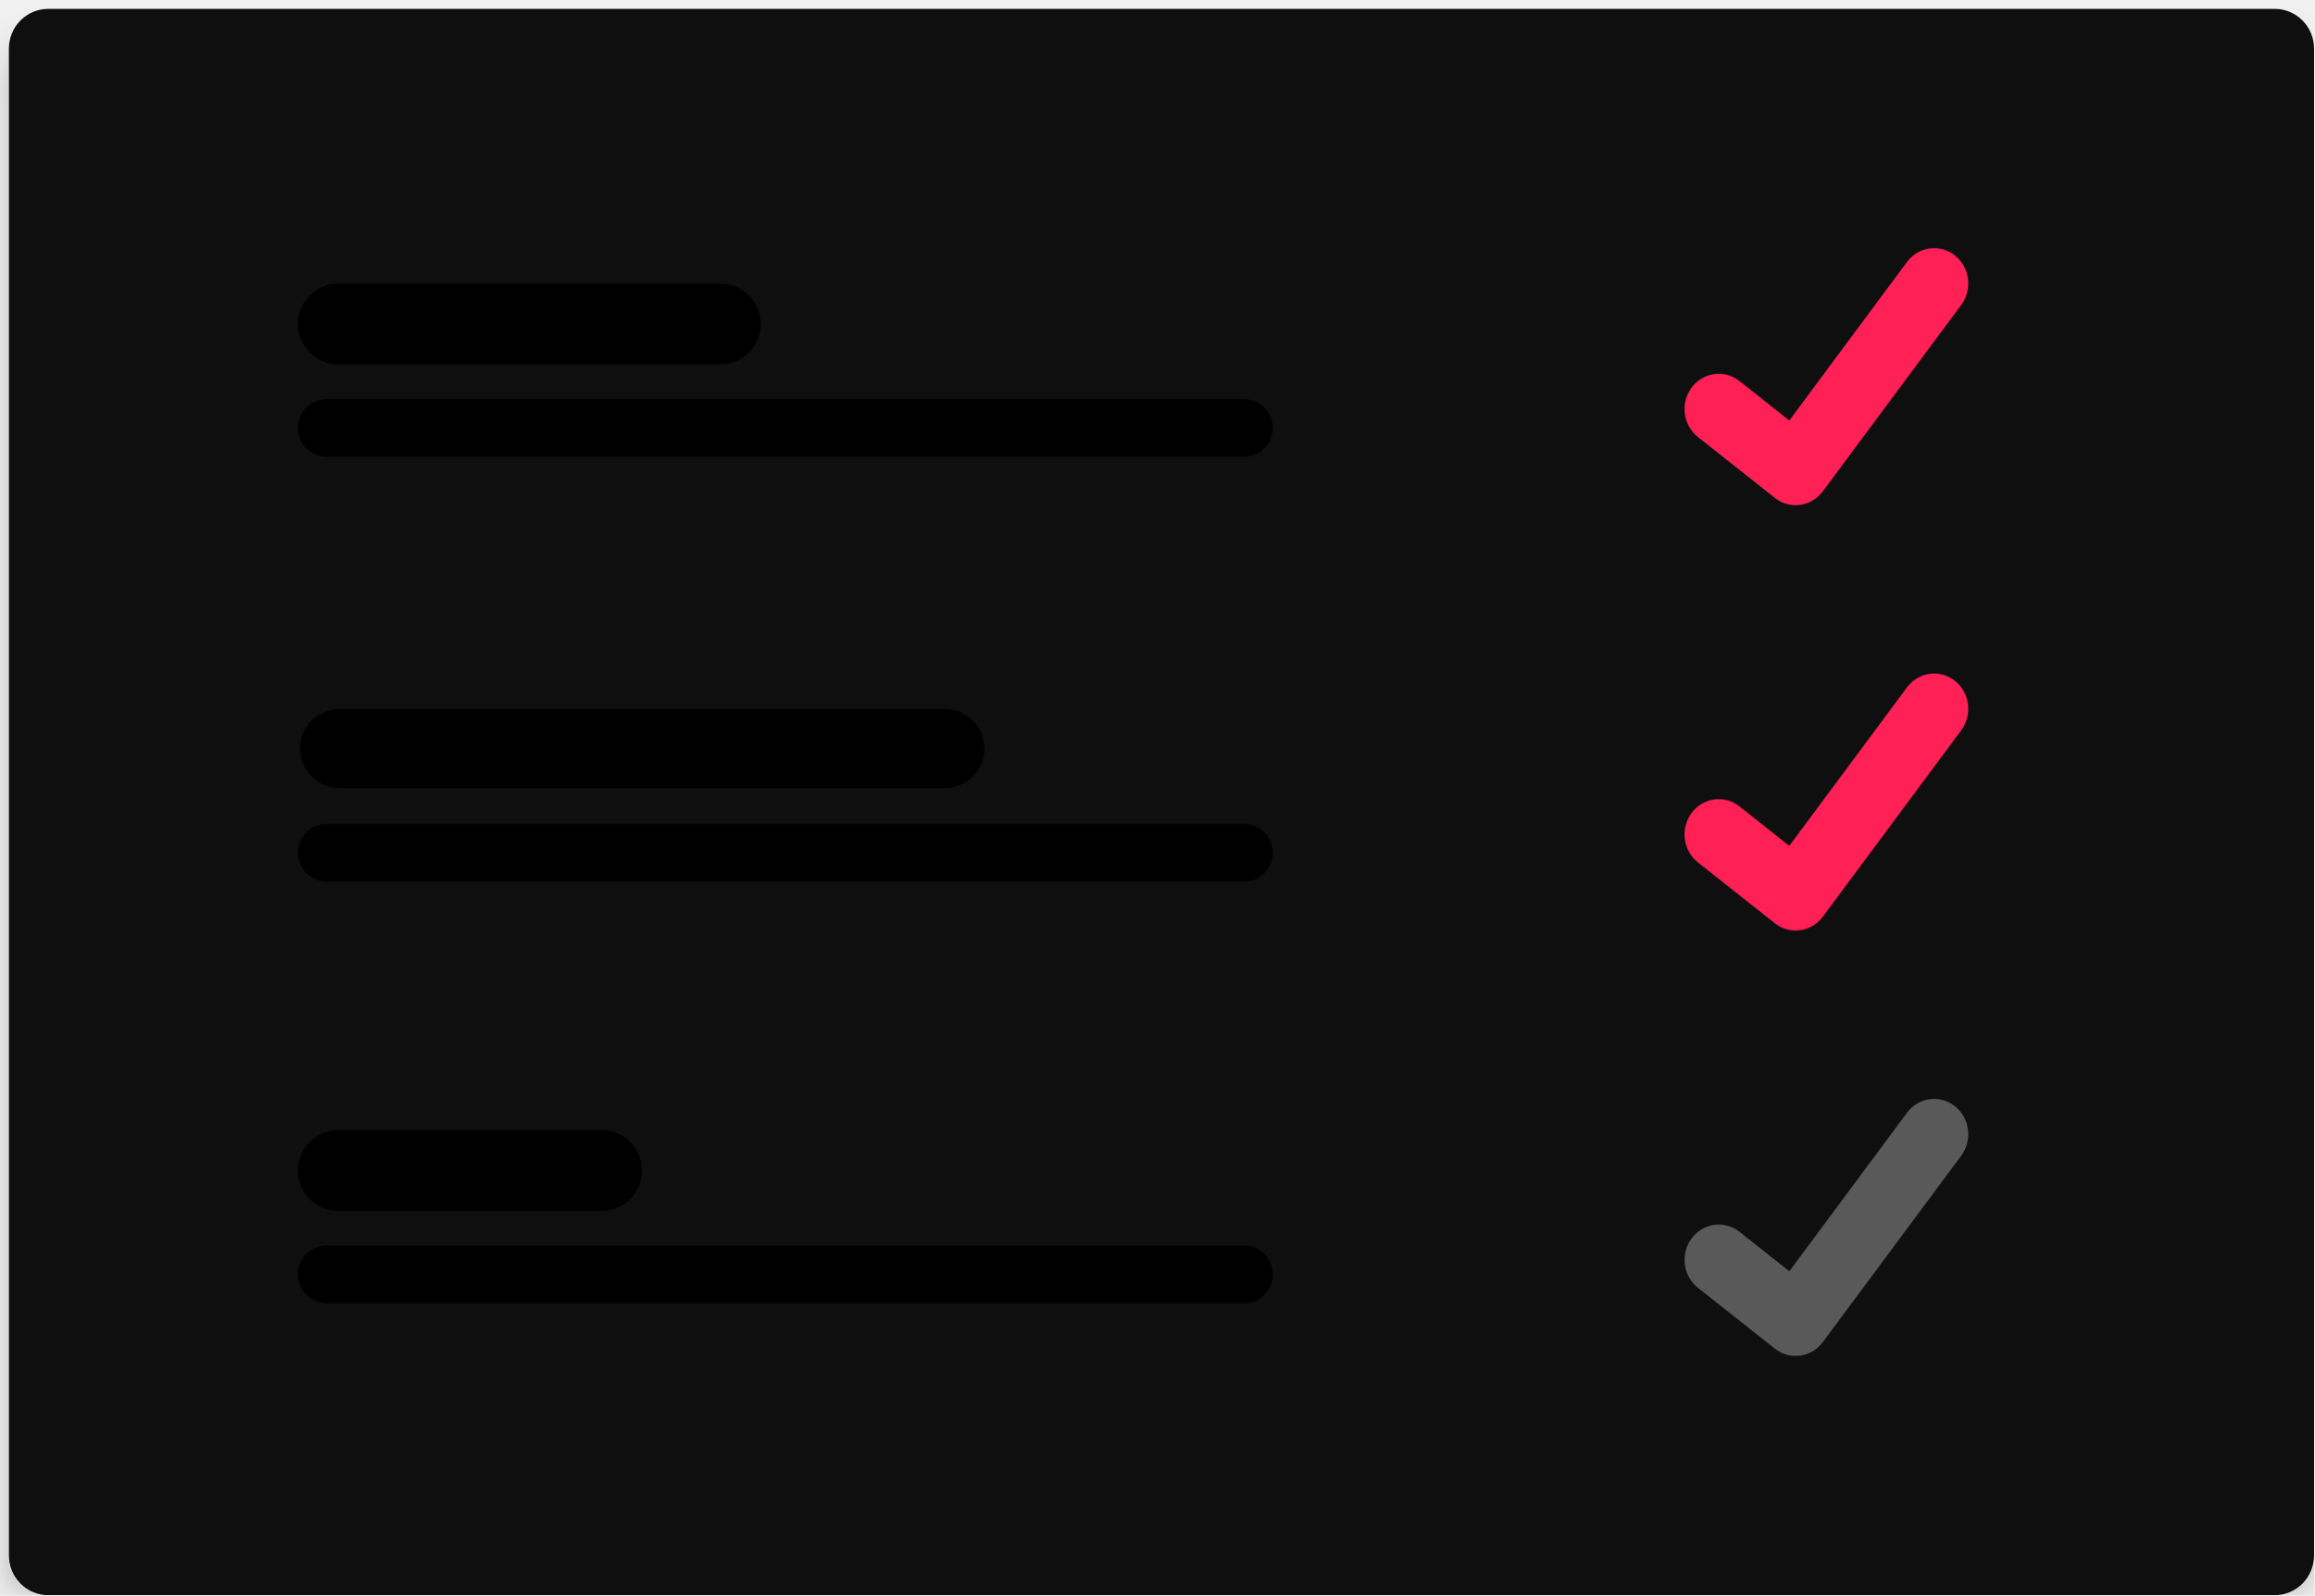
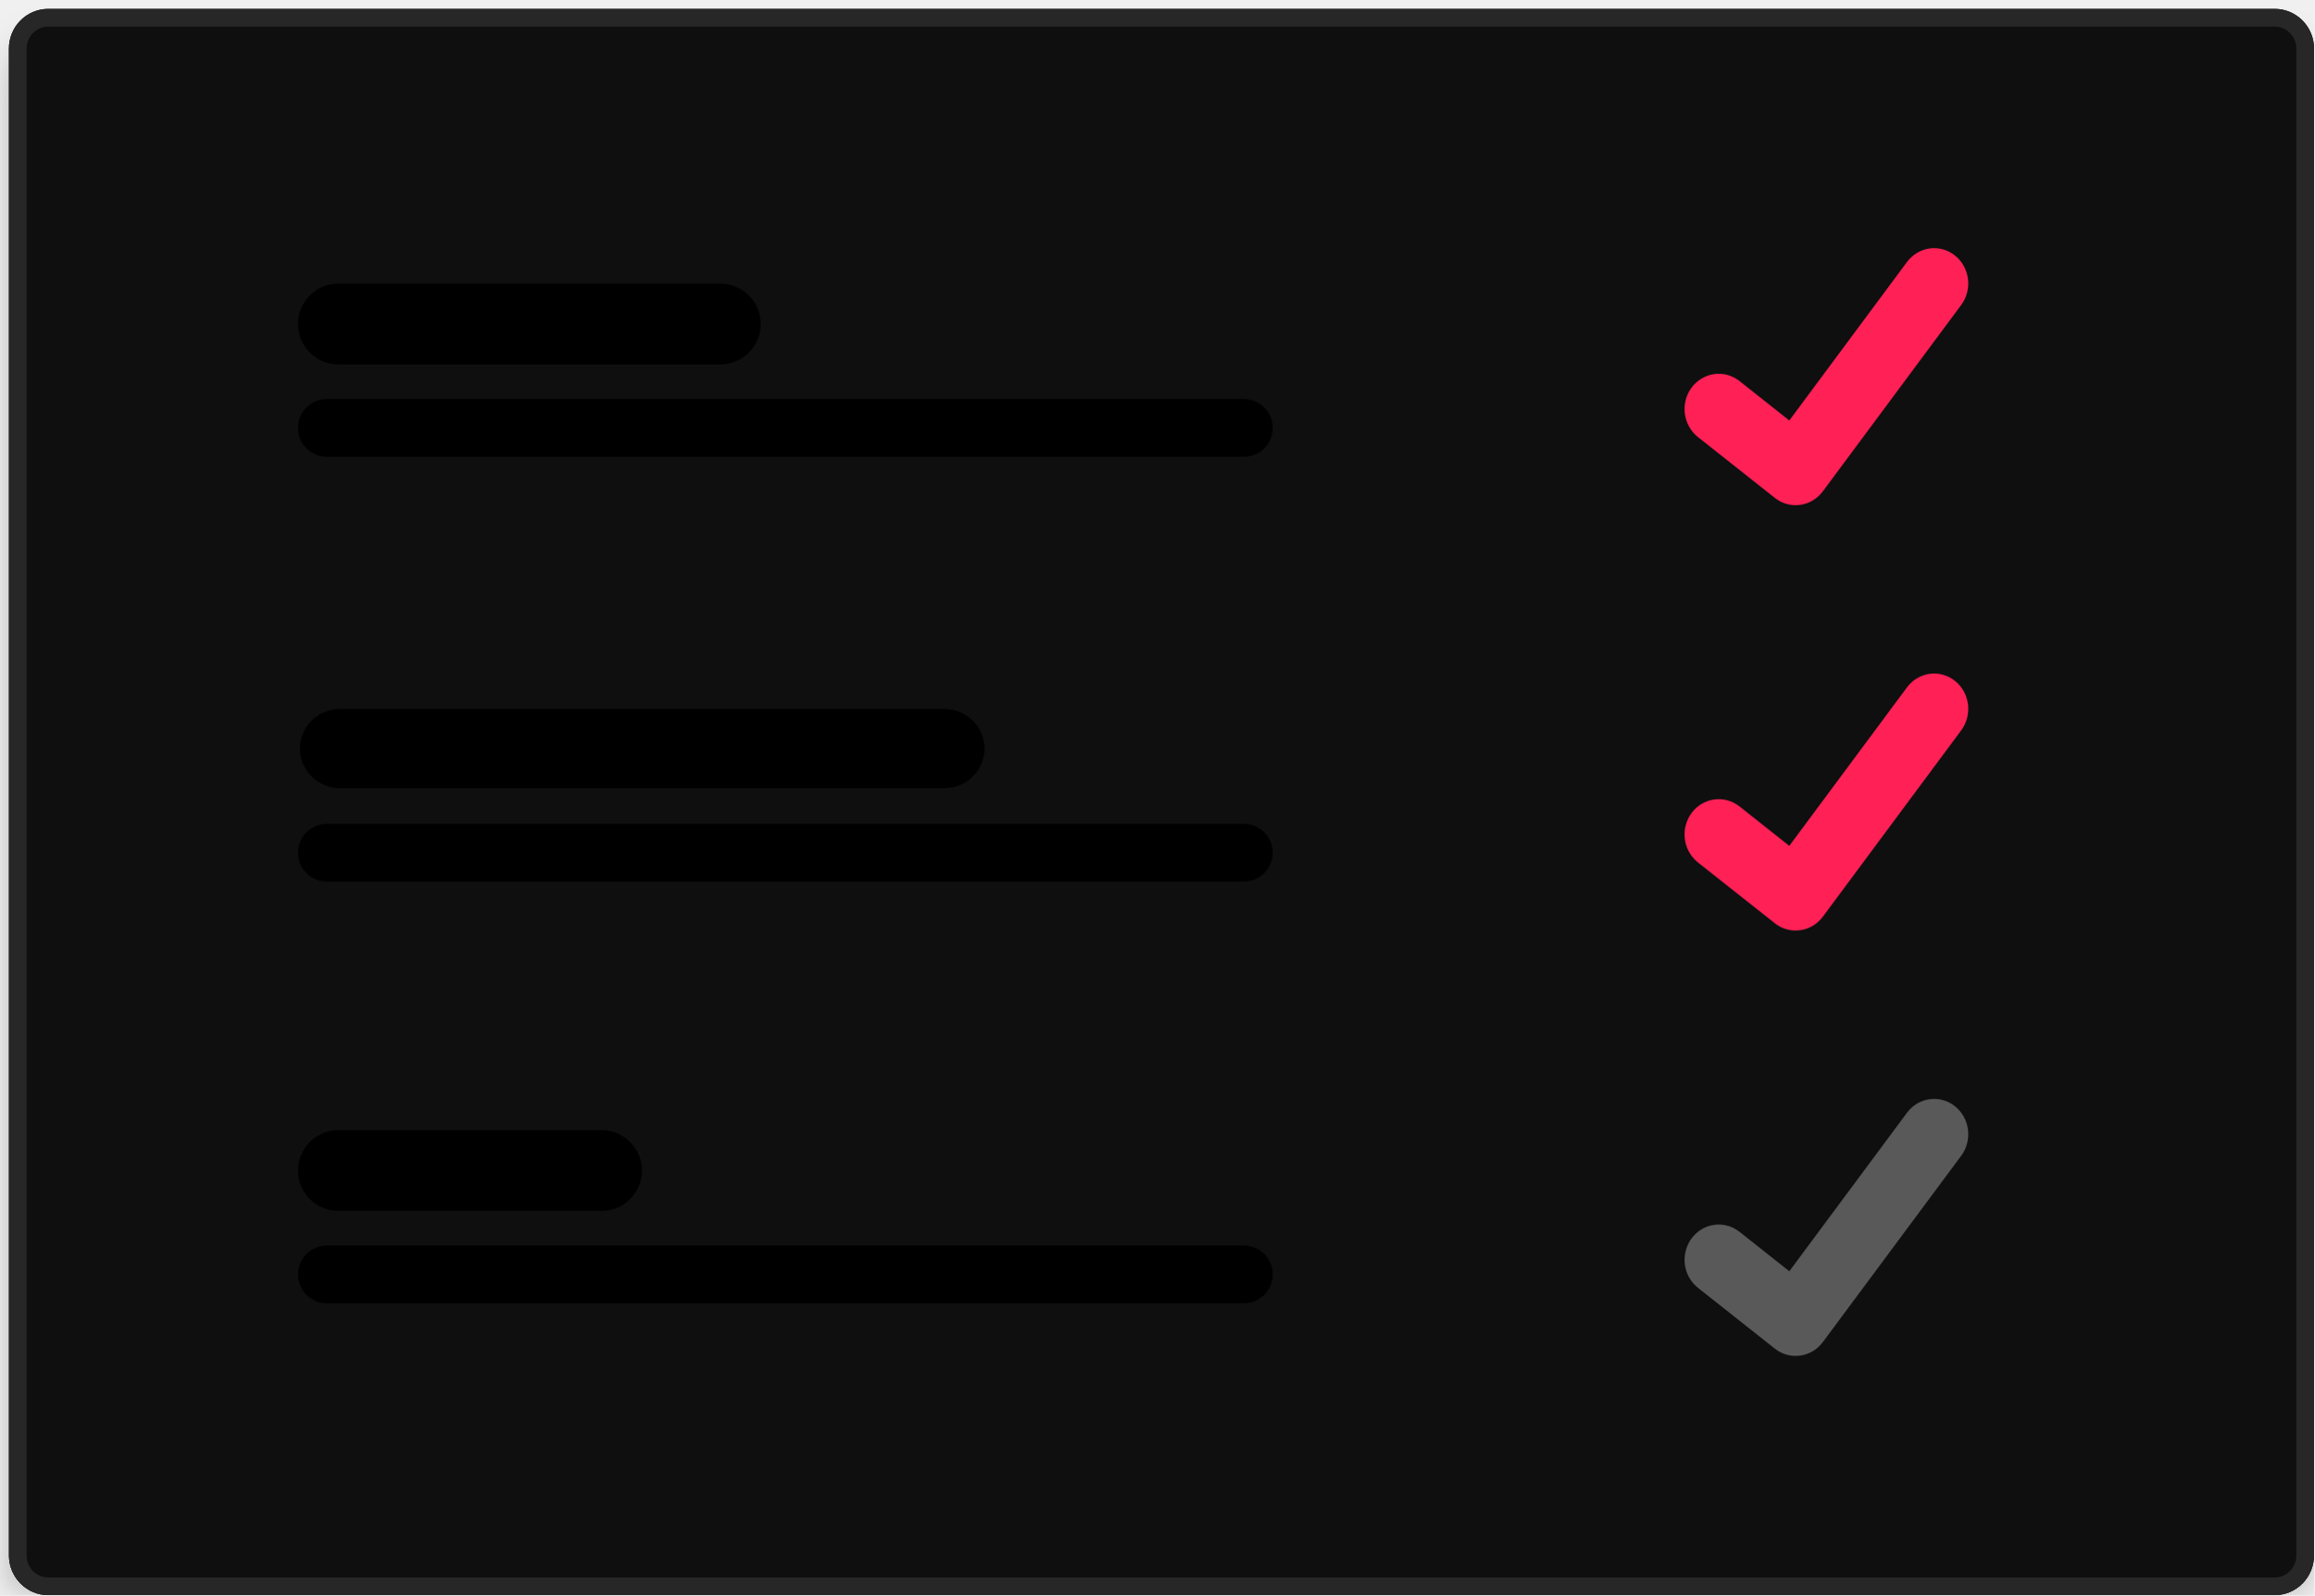
<svg xmlns="http://www.w3.org/2000/svg" width="261" height="180" viewBox="0 0 261 180" fill="none">
-   <g clip-path="url(#clip0_91_168)">
-     <g filter="url(#filter0_d_91_168)">
+   <g clip-path="url(#clip0_98_43)">
+     <g filter="url(#filter0_d_98_43)">
      <path d="M256.572 1H5.428C4.253 1.002 3.127 1.476 2.297 2.317C1.467 3.159 1 4.299 1 5.488V175.52C1.002 176.708 1.469 177.846 2.299 178.686C3.129 179.526 4.254 179.998 5.428 180H256.572C257.746 179.998 258.871 179.526 259.701 178.686C260.531 177.846 260.998 176.708 261 175.52V5.488C261 4.3 260.534 3.16 259.704 2.319C258.875 1.477 257.749 1.003 256.575 1L256.572 1Z" fill="#0F0F0F" />
+       <path d="M256.572 2C257.478 2.002 258.349 2.368 258.992 3.021C259.636 3.673 260 4.561 260 5.488V175.521C259.998 176.446 259.634 177.332 258.99 177.983C258.346 178.635 257.476 178.999 256.57 179H5.43C4.524 178.999 3.654 178.635 3.01 177.983C2.406 177.372 2.048 176.555 2.005 175.691L2 175.519V5.488C2 4.561 2.364 3.673 3.009 3.02C3.613 2.408 4.416 2.049 5.261 2.005L5.431 2H256.572Z" stroke="#272727" stroke-width="2" />
    </g>
    <path d="M202.527 57C201.696 57.002 200.888 56.724 200.223 56.21L200.182 56.178L191.51 49.317C191.108 48.999 190.771 48.602 190.518 48.15C190.264 47.697 190.1 47.197 190.033 46.679C189.967 46.161 190 45.634 190.131 45.129C190.261 44.624 190.487 44.15 190.795 43.735C191.103 43.32 191.486 42.972 191.924 42.71C192.363 42.448 192.846 42.278 193.348 42.21C193.849 42.141 194.359 42.175 194.848 42.31C195.336 42.445 195.795 42.678 196.196 42.996L201.814 47.447L215.089 29.559C215.397 29.144 215.781 28.796 216.219 28.534C216.657 28.273 217.141 28.103 217.643 28.034C218.144 27.966 218.654 28 219.142 28.135C219.632 28.27 220.09 28.504 220.491 28.822L220.409 28.938L220.493 28.824C221.303 29.467 221.833 30.416 221.967 31.462C222.1 32.509 221.827 33.567 221.207 34.405L205.592 55.446C205.231 55.931 204.766 56.324 204.235 56.593C203.703 56.862 203.119 57.002 202.527 57Z" fill="#FF2056" />
    <path d="M202.527 105C201.696 105.002 200.888 104.724 200.223 104.21L200.182 104.178L191.51 97.317C191.108 96.999 190.771 96.602 190.518 96.15C190.264 95.697 190.1 95.197 190.033 94.679C189.967 94.161 190 93.634 190.131 93.129C190.261 92.624 190.487 92.15 190.795 91.735C191.103 91.32 191.486 90.972 191.924 90.71C192.363 90.448 192.846 90.278 193.348 90.21C193.849 90.141 194.359 90.175 194.848 90.31C195.336 90.445 195.795 90.678 196.196 90.996L201.814 95.447L215.089 77.559C215.397 77.144 215.781 76.796 216.219 76.534C216.657 76.272 217.141 76.103 217.643 76.034C218.144 75.966 218.654 76 219.142 76.135C219.632 76.27 220.09 76.504 220.491 76.822L220.409 76.938L220.493 76.824C221.303 77.467 221.833 78.416 221.967 79.462C222.1 80.509 221.827 81.567 221.207 82.405L205.592 103.446C205.231 103.931 204.766 104.324 204.235 104.593C203.703 104.862 203.119 105.002 202.527 105Z" fill="#FF2056" />
    <path d="M202.527 153C201.696 153.002 200.888 152.724 200.223 152.21L200.182 152.178L191.51 145.317C191.108 144.999 190.771 144.602 190.518 144.15C190.264 143.697 190.1 143.197 190.033 142.679C189.967 142.161 190 141.634 190.131 141.129C190.261 140.624 190.487 140.15 190.795 139.735C191.103 139.32 191.486 138.972 191.924 138.71C192.363 138.448 192.846 138.278 193.348 138.21C193.849 138.141 194.359 138.175 194.848 138.31C195.336 138.445 195.795 138.678 196.196 138.996L201.814 143.447L215.089 125.559C215.397 125.144 215.781 124.796 216.219 124.534C216.657 124.273 217.141 124.103 217.643 124.034C218.144 123.966 218.654 124 219.142 124.135C219.632 124.27 220.09 124.504 220.491 124.822L220.409 124.938L220.493 124.824C221.303 125.467 221.833 126.416 221.967 127.462C222.1 128.509 221.827 129.567 221.207 130.405L205.592 151.446C205.231 151.931 204.766 152.324 204.235 152.593C203.703 152.862 203.119 153.002 202.527 153Z" fill="#595959" />
    <path d="M38.171 32H81.236C82.447 32 83.609 32.48 84.466 33.335C85.322 34.191 85.803 35.35 85.803 36.559C85.803 37.769 85.322 38.928 84.466 39.783C83.609 40.639 82.447 41.119 81.236 41.119H38.171C36.96 41.119 35.798 40.639 34.941 39.783C34.085 38.928 33.603 37.769 33.603 36.559C33.603 35.35 34.085 34.191 34.941 33.335C35.798 32.48 36.96 32 38.171 32Z" fill="black" />
    <path d="M36.866 45.027H140.287C141.153 45.027 141.982 45.37 142.594 45.981C143.206 46.592 143.55 47.42 143.55 48.284C143.55 49.148 143.206 49.976 142.594 50.587C141.982 51.197 141.153 51.541 140.287 51.541H36.866C36.001 51.541 35.171 51.197 34.559 50.587C33.947 49.976 33.603 49.148 33.603 48.284C33.603 47.42 33.947 46.592 34.559 45.981C35.171 45.37 36.001 45.027 36.866 45.027Z" fill="black" />
    <path d="M38.345 80H106.515C107.714 80 108.865 80.471 109.713 81.309C110.561 82.147 111.037 83.283 111.037 84.468C111.037 85.653 110.561 86.79 109.713 87.627C108.865 88.465 107.714 88.936 106.515 88.936H38.345C37.146 88.936 35.995 88.465 35.147 87.627C34.299 86.79 33.822 85.653 33.822 84.468C33.822 83.283 34.299 82.147 35.147 81.309C35.995 80.471 37.146 80 38.345 80Z" fill="black" />
    <path d="M36.866 92.962H140.287C141.153 92.962 141.982 93.305 142.594 93.916C143.206 94.526 143.55 95.355 143.55 96.218C143.55 97.082 143.206 97.911 142.594 98.521C141.982 99.132 141.153 99.475 140.287 99.475H36.866C36.001 99.475 35.171 99.132 34.559 98.521C33.947 97.911 33.603 97.082 33.603 96.218C33.603 95.355 33.947 94.526 34.559 93.916C35.171 93.305 36.001 92.962 36.866 92.962Z" fill="black" />
    <path d="M38.171 127.521H67.835C69.046 127.521 70.208 128.002 71.065 128.857C71.921 129.712 72.403 130.872 72.403 132.081C72.403 133.29 71.921 134.45 71.065 135.305C70.208 136.16 69.046 136.64 67.835 136.64H38.171C36.96 136.64 35.798 136.16 34.941 135.305C34.085 134.45 33.603 133.29 33.603 132.081C33.603 130.872 34.085 129.712 34.941 128.857C35.798 128.002 36.96 127.521 38.171 127.521Z" fill="black" />
    <path d="M36.866 140.549H140.287C141.153 140.549 141.982 140.892 142.594 141.502C143.206 142.113 143.55 142.942 143.55 143.805C143.55 144.669 143.206 145.497 142.594 146.108C141.982 146.719 141.153 147.062 140.287 147.062H36.866C36.001 147.062 35.171 146.719 34.559 146.108C33.947 145.497 33.603 144.669 33.603 143.805C33.603 142.942 33.947 142.113 34.559 141.502C35.171 140.892 36.001 140.549 36.866 140.549Z" fill="black" />
  </g>
  <defs>
-     <filter id="filter0_d_91_168" x="-3" y="1" width="268" height="187" filterUnits="userSpaceOnUse" color-interpolation-filters="sRGB">
+     <filter id="filter0_d_98_43" x="-3" y="1" width="268" height="187" filterUnits="userSpaceOnUse" color-interpolation-filters="sRGB">
      <feFlood flood-opacity="0" result="BackgroundImageFix" />
      <feColorMatrix in="SourceAlpha" type="matrix" values="0 0 0 0 0 0 0 0 0 0 0 0 0 0 0 0 0 0 127 0" result="hardAlpha" />
      <feOffset dy="4" />
      <feGaussianBlur stdDeviation="2" />
      <feComposite in2="hardAlpha" operator="out" />
      <feColorMatrix type="matrix" values="0 0 0 0 0 0 0 0 0 0 0 0 0 0 0 0 0 0 0.25 0" />
-       <feBlend mode="normal" in2="BackgroundImageFix" result="effect1_dropShadow_91_168" />
-       <feBlend mode="normal" in="SourceGraphic" in2="effect1_dropShadow_91_168" result="shape" />
+       <feBlend mode="normal" in2="BackgroundImageFix" result="effect1_dropShadow_98_43" />
+       <feBlend mode="normal" in="SourceGraphic" in2="effect1_dropShadow_98_43" result="shape" />
    </filter>
-     <clipPath id="clip0_91_168">
+     <clipPath id="clip0_98_43">
      <rect width="261" height="180" fill="white" />
    </clipPath>
  </defs>
</svg>
